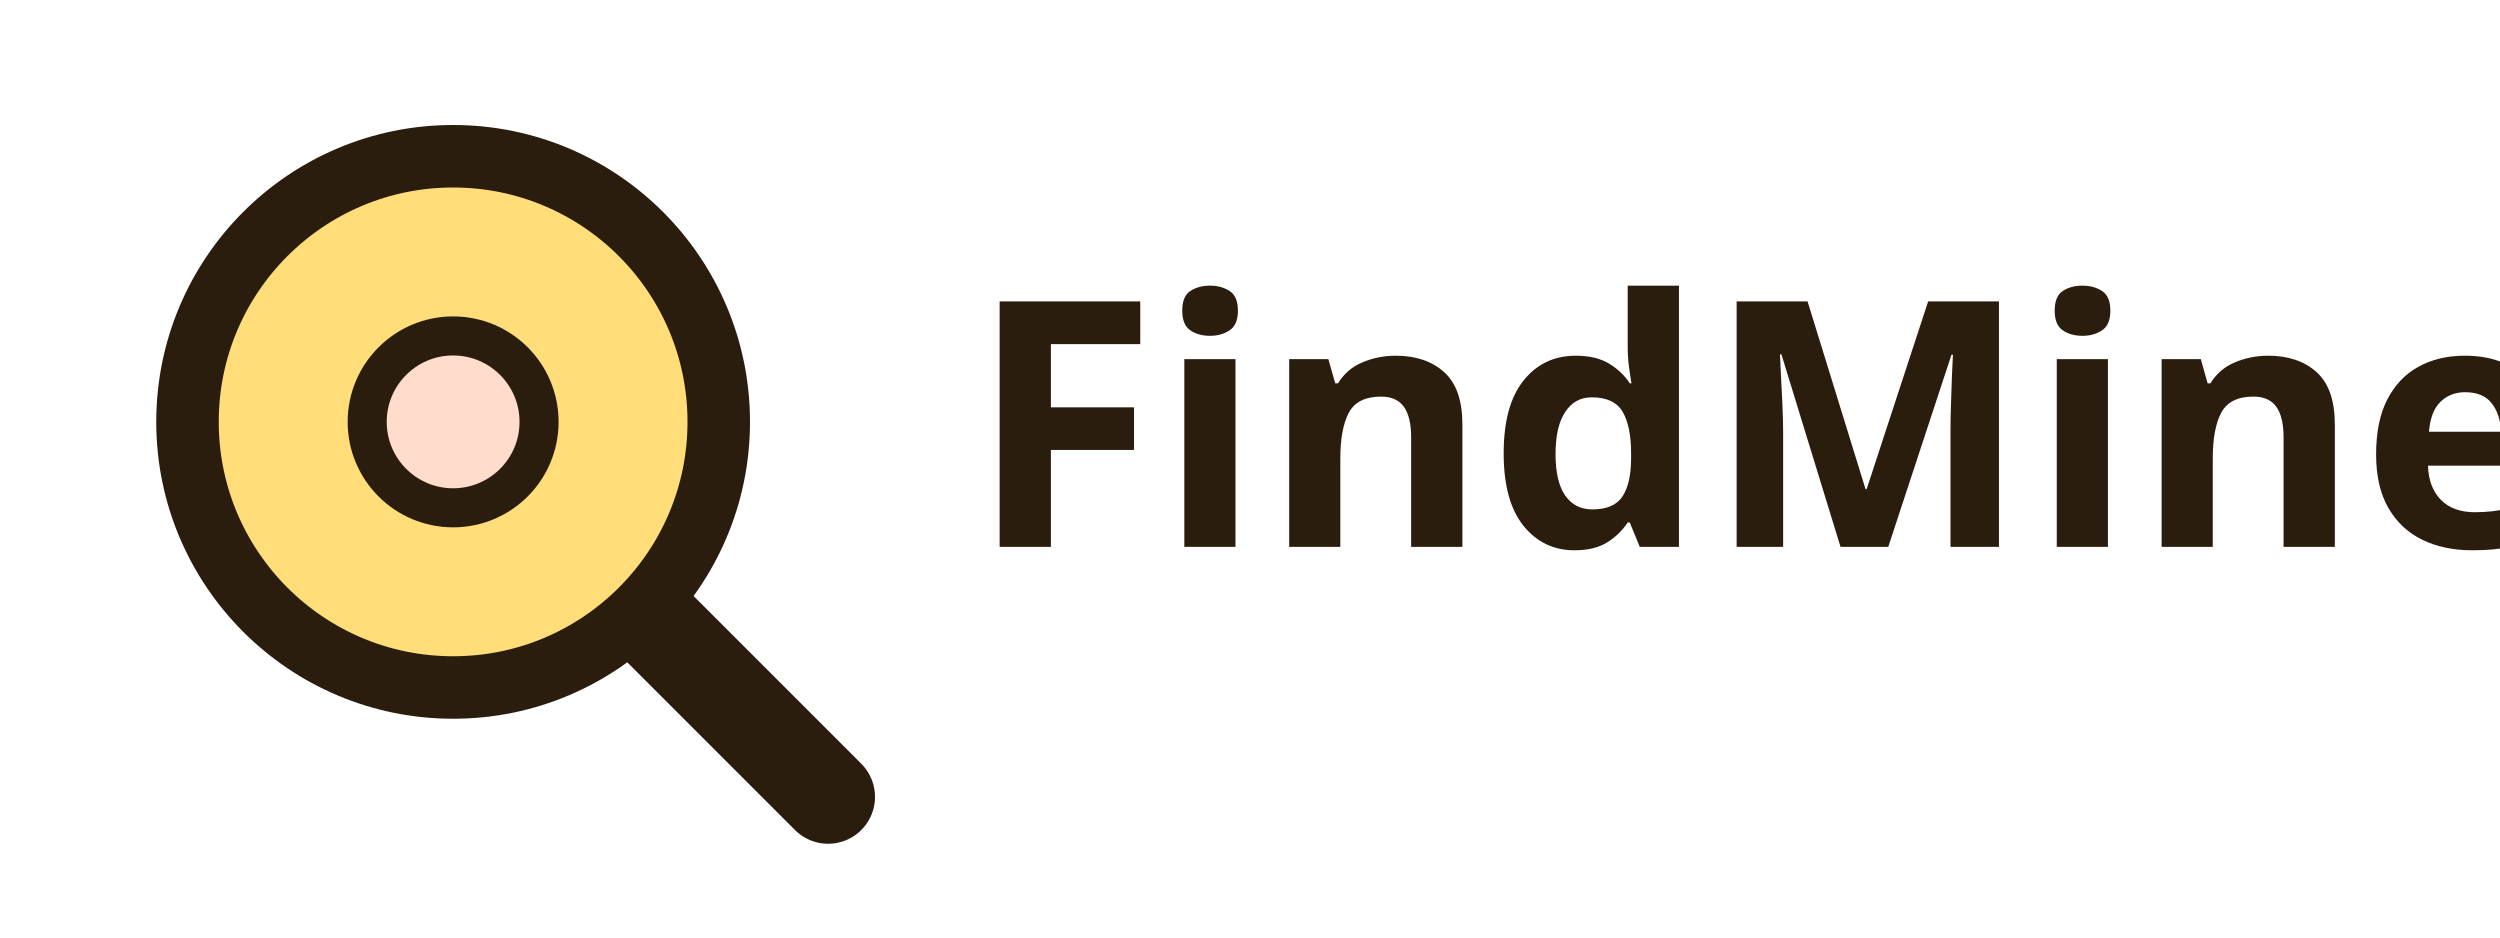
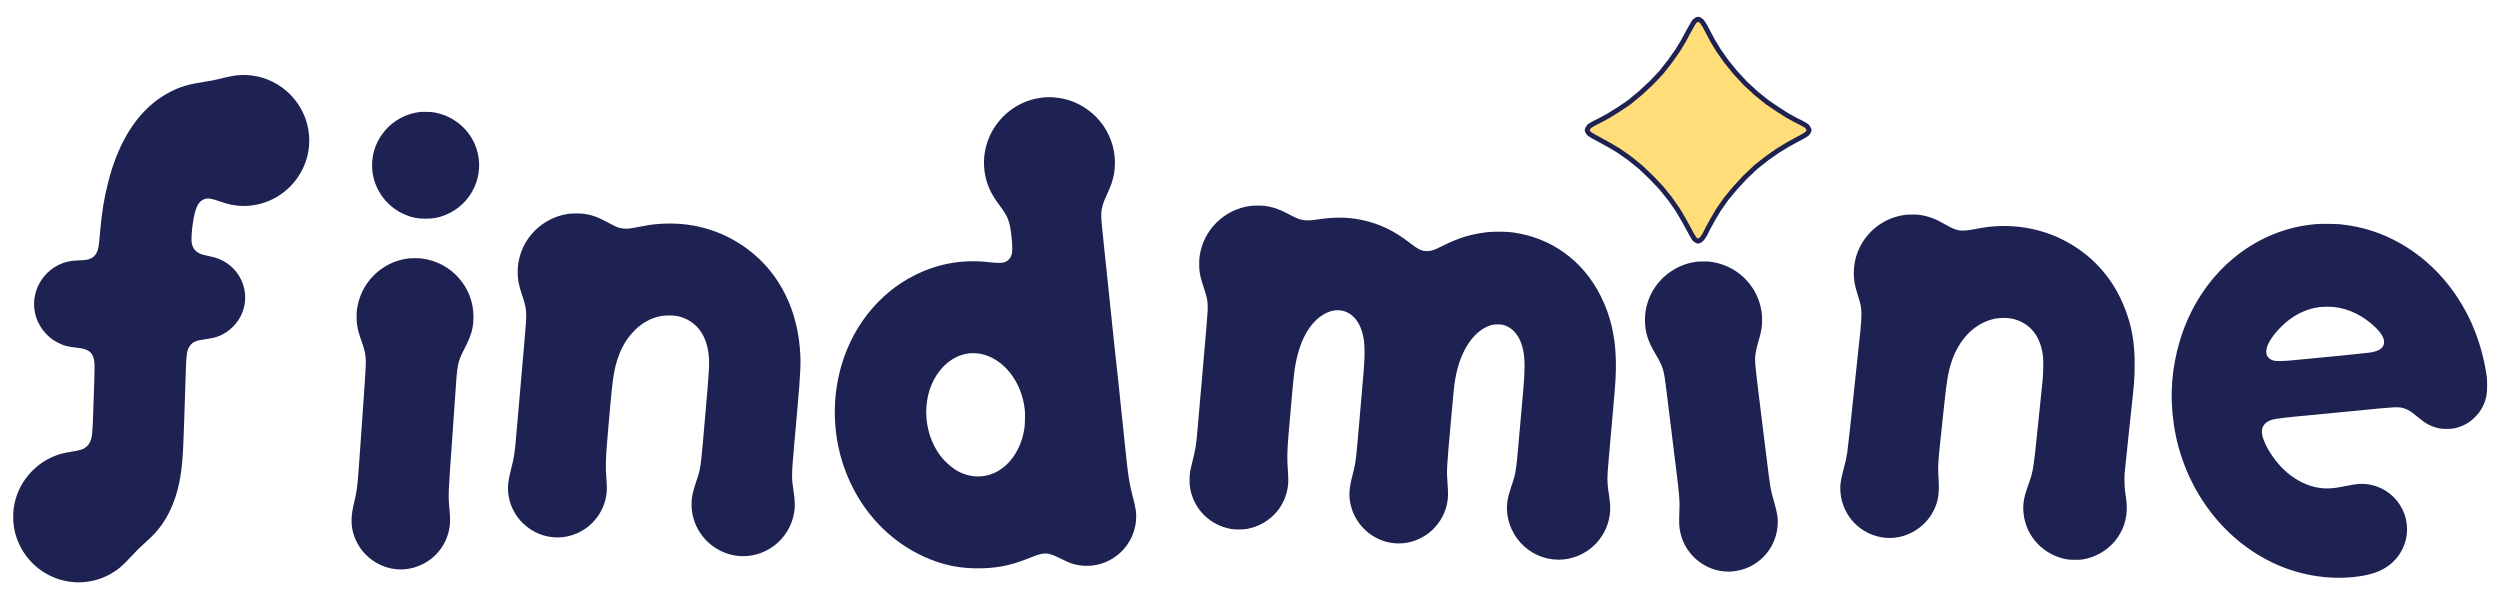
- <svg xmlns="http://www.w3.org/2000/svg" viewBox="0 0 320 120" role="img" aria-label="FindMine">
-   <circle cx="58" cy="54" r="34" fill="#FFDE7A" stroke="#2B1D0E" stroke-width="8" />
-   <circle cx="58" cy="54" r="11" fill="#FFDCCB" stroke="#2B1D0E" stroke-width="5" />
-   <line x1="84" y1="80" x2="106" y2="102" stroke="#2B1D0E" stroke-width="12" stroke-linecap="round" />
-   <text x="124" y="70" font-family="Atkinson Hyperlegible, Segoe UI, sans-serif" font-size="44" font-weight="700" fill="#2B1D0E">FindMine</text>
+ <svg xmlns="http://www.w3.org/2000/svg" viewBox="0 -228 9219 2195" role="img" aria-label="FindMine">
+   <g transform="translate(0,1967) scale(0.1,-0.1)">
+     <path fill="#1E2252" d="M8817 19180 c-178 -14 -359 -48 -671 -126 -227 -57 -347 -81 -631 -124 -547 -83 -864 -177 -1225 -361 -1111 -565 -1893 -1708 -2310 -3372 -143 -569 -225 -1074 -285 -1757 -52 -596 -64 -672 -131 -808 -68 -139 -187 -226 -351 -258 -43 -8 -172 -19 -288 -24 -115 -6 -244 -15 -285 -21 -914 -131 -1538 -1015 -1351 -1914 96 -459 409 -875 821 -1089 241 -125 378 -161 785 -206 412 -46 565 -200 591 -595 8 -127 -23 -1180 -66 -2245 -20 -475 -67 -649 -216 -787 -115 -107 -216 -143 -559 -198 -330 -53 -508 -103 -731 -204 -705 -318 -1228 -970 -1379 -1716 -38 -188 -47 -286 -47 -485 0 -349 62 -648 199 -960 577 -1308 2129 -1839 3374 -1154 272 150 451 300 769 644 232 252 289 308 575 566 267 242 404 393 571 629 322 455 556 1057 668 1715 72 427 103 802 131 1625 8 242 24 699 35 1015 11 316 24 739 30 940 27 966 44 1110 151 1269 105 158 233 216 571 260 362 47 547 109 778 258 360 234 608 609 680 1028 102 598 -166 1205 -680 1538 -178 115 -337 178 -580 231 -91 20 -203 46 -250 57 -245 59 -389 198 -436 419 -43 201 31 873 133 1210 74 247 183 382 346 432 128 39 252 18 571 -96 514 -184 963 -210 1457 -86 906 228 1614 984 1784 1904 210 1137 -424 2264 -1513 2690 -315 123 -702 182 -1035 156z M38524 18360 c-1429 -111 -2458 -1443 -2199 -2846 73 -393 223 -718 513 -1106 337 -452 391 -587 458 -1148 33 -284 42 -548 20 -650 -39 -185 -145 -299 -316 -341 -79 -20 -302 -16 -505 9 -968 120 -1889 -39 -2765 -477 -1355 -678 -2367 -1976 -2760 -3541 -187 -747 -233 -1498 -139 -2280 83 -701 311 -1430 646 -2070 667 -1277 1780 -2244 3083 -2680 466 -156 894 -228 1400 -237 737 -13 1290 92 2004 381 561 228 647 225 1161 -29 148 -74 312 -148 363 -165 1124 -376 2294 388 2403 1570 24 262 -2 447 -131 935 -115 438 -162 737 -250 1605 -11 113 -43 411 -70 663 -28 251 -82 769 -120 1150 -73 720 -136 1311 -195 1822 -19 165 -75 696 -125 1180 -50 484 -109 1049 -130 1255 -229 2152 -260 2465 -260 2620 0 275 45 445 217 815 141 303 205 488 248 719 210 1137 -424 2264 -1513 2690 -316 124 -702 182 -1038 156z m-2354 -9460 c842 -171 1511 -1025 1621 -2069 15 -147 6 -540 -15 -681 -129 -834 -614 -1487 -1264 -1700 -365 -119 -771 -86 -1126 92 -301 151 -611 437 -808 743 -637 988 -543 2376 211 3148 267 273 585 439 933 486 110 15 327 6 448 -19z M15476 17820 c-1003 -126 -1756 -969 -1756 -1965 0 -800 495 -1529 1242 -1831 263 -105 436 -138 733 -138 297 0 470 33 733 138 969 391 1469 1465 1141 2450 -231 692 -819 1196 -1556 1331 -102 19 -432 28 -537 15z M46125 14359 c-981 -124 -1763 -898 -1890 -1872 -19 -151 -19 -393 0 -544 22 -168 53 -286 154 -596 174 -531 176 -565 96 -1492 -25 -280 -58 -674 -75 -875 -17 -201 -48 -563 -70 -805 -54 -602 -133 -1505 -170 -1945 -58 -690 -79 -830 -190 -1265 -98 -387 -114 -487 -114 -720 1 -149 5 -215 22 -305 142 -777 726 -1354 1512 -1497 132 -23 438 -23 570 0 786 143 1377 728 1511 1497 32 185 35 364 9 689 -31 391 -25 693 24 1271 126 1492 187 2137 227 2415 136 937 470 1619 967 1975 612 437 1264 207 1506 -532 77 -235 106 -458 106 -813 0 -315 -29 -694 -175 -2330 -25 -275 -63 -707 -85 -960 -63 -720 -75 -797 -186 -1232 -127 -498 -142 -748 -68 -1082 185 -828 933 -1431 1774 -1431 841 0 1590 604 1774 1431 51 232 56 389 25 788 -37 462 -33 535 126 2311 104 1165 114 1261 160 1535 176 1044 690 1809 1341 1991 91 26 305 30 400 9 315 -70 566 -322 697 -700 134 -389 149 -799 62 -1780 -14 -154 -50 -563 -80 -910 -191 -2178 -168 -2013 -355 -2575 -145 -435 -183 -684 -149 -988 126 -1132 1198 -1910 2298 -1666 903 201 1535 1018 1498 1939 -4 83 -18 227 -32 320 -49 324 -56 381 -65 528 -11 189 -1 394 50 957 22 245 51 578 65 740 14 162 50 567 80 900 103 1136 121 1441 112 1905 -18 902 -197 1667 -561 2393 -657 1310 -1824 2150 -3256 2344 -221 30 -714 32 -940 5 -609 -75 -1028 -204 -1625 -500 -326 -162 -402 -189 -550 -195 -220 -9 -325 39 -675 308 -588 452 -1121 706 -1769 840 -518 108 -987 112 -1646 15 -469 -69 -607 -41 -1085 220 -287 157 -566 249 -860 285 -100 12 -395 11 -495 -1z M20995 14069 c-832 -105 -1539 -686 -1799 -1479 -76 -234 -106 -423 -106 -675 1 -282 33 -453 156 -825 188 -568 191 -615 100 -1645 -30 -346 -67 -767 -81 -935 -14 -168 -43 -503 -65 -745 -64 -718 -117 -1323 -155 -1775 -63 -757 -81 -875 -195 -1326 -108 -425 -134 -627 -111 -869 112 -1178 1290 -1945 2403 -1564 598 204 1054 714 1192 1330 51 232 56 387 25 775 -30 370 -23 697 25 1269 153 1817 197 2251 262 2605 124 670 377 1188 770 1570 281 273 573 433 936 512 140 30 486 33 618 5 645 -138 1059 -626 1154 -1362 47 -365 42 -463 -124 -2380 -166 -1916 -158 -1859 -325 -2360 -134 -403 -162 -530 -172 -775 -33 -833 492 -1598 1287 -1874 1151 -401 2379 391 2511 1619 16 149 6 380 -26 590 -90 598 -90 632 5 1711 33 379 88 995 121 1369 128 1459 140 1750 93 2295 -138 1612 -895 2956 -2129 3777 -1000 666 -2165 920 -3416 748 -63 -9 -236 -41 -384 -70 -149 -30 -304 -57 -345 -60 -41 -4 -86 -8 -101 -10 -41 -5 -199 13 -263 30 -103 27 -206 73 -401 180 -411 225 -635 305 -965 345 -100 12 -395 11 -495 -1z M70265 14029 c-1089 -137 -1905 -1055 -1905 -2144 0 -265 36 -467 144 -804 185 -575 185 -583 -4 -2301 -33 -300 -91 -853 -130 -1230 -91 -890 -225 -2120 -250 -2282 -30 -198 -55 -313 -130 -593 -116 -437 -143 -634 -122 -880 76 -885 753 -1579 1634 -1674 746 -81 1496 347 1822 1039 166 354 198 621 155 1280 -20 315 -8 499 105 1551 36 332 86 800 111 1039 89 853 144 1187 255 1535 283 887 881 1487 1632 1637 163 32 455 32 608 -1 667 -144 1079 -658 1151 -1435 16 -173 6 -601 -21 -871 -11 -115 -58 -574 -105 -1020 -46 -445 -94 -902 -105 -1015 -106 -1054 -144 -1297 -250 -1605 -27 -77 -78 -225 -114 -330 -122 -355 -158 -617 -125 -913 95 -865 750 -1548 1626 -1693 102 -18 444 -18 546 0 982 163 1672 996 1633 1971 -5 141 -17 241 -62 550 -21 146 -29 494 -15 665 6 77 27 282 46 455 19 173 53 493 75 710 22 217 70 667 106 1000 129 1197 134 1265 141 1736 13 897 -103 1552 -407 2288 -442 1070 -1219 1905 -2255 2423 -851 426 -1866 588 -2837 453 -76 -11 -245 -39 -375 -64 -561 -106 -665 -89 -1148 189 -351 201 -614 295 -945 335 -100 12 -385 11 -485 -1z M85450 13689 c-2334 -170 -4326 -1857 -5059 -4284 -311 -1028 -385 -2034 -230 -3100 347 -2385 1890 -4417 3993 -5257 984 -393 2089 -505 3071 -312 652 129 1109 450 1363 960 486 971 -82 2142 -1151 2373 -283 61 -501 50 -972 -49 -457 -96 -729 -106 -1060 -39 -427 88 -877 341 -1230 694 -356 356 -679 880 -750 1217 -62 294 65 494 367 582 154 44 505 85 1613 186 303 28 928 88 1390 135 1588 159 1651 163 1865 93 154 -50 248 -109 482 -305 307 -257 497 -359 789 -425 151 -34 437 -34 588 0 298 67 539 199 752 411 223 224 366 498 425 816 23 123 27 523 6 675 -107 777 -345 1558 -682 2230 -574 1145 -1432 2069 -2479 2670 -707 406 -1437 639 -2251 720 -144 15 -687 21 -840 9z m618 -3060 c552 -59 1089 -324 1531 -754 278 -271 375 -499 287 -674 -69 -136 -221 -211 -516 -255 -158 -24 -1564 -165 -2250 -226 -190 -17 -457 -42 -595 -57 -291 -30 -577 -36 -665 -14 -468 117 -358 635 269 1261 400 399 888 649 1396 714 134 17 411 20 543 5z M15055 12419 c-995 -125 -1774 -909 -1895 -1909 -14 -120 -12 -386 4 -510 29 -212 56 -310 206 -743 126 -367 141 -538 96 -1172 -14 -203 -35 -516 -46 -695 -11 -179 -45 -667 -75 -1085 -30 -418 -73 -1019 -95 -1335 -46 -662 -63 -860 -91 -1055 -18 -131 -32 -195 -123 -595 -121 -527 -92 -912 100 -1320 326 -692 1076 -1120 1822 -1039 785 85 1425 654 1596 1420 54 241 57 434 15 864 -42 426 -38 520 111 2590 38 534 85 1215 105 1515 76 1185 88 1244 340 1735 258 502 335 774 335 1185 0 1098 -820 2017 -1920 2150 -100 12 -385 11 -485 -1z M62565 12299 c-832 -105 -1539 -686 -1799 -1479 -76 -232 -106 -423 -106 -670 0 -447 105 -780 400 -1274 266 -446 304 -573 390 -1316 36 -310 87 -724 345 -2795 138 -1111 151 -1269 135 -1645 -19 -439 -12 -602 36 -819 199 -894 1056 -1518 1952 -1420 881 95 1558 789 1634 1674 22 257 -8 460 -132 895 -133 461 -132 460 -275 1605 -58 468 -153 1228 -210 1690 -122 974 -189 1550 -206 1755 -23 287 1 472 110 843 114 385 140 539 141 802 0 252 -30 441 -106 675 -262 800 -971 1378 -1814 1480 -100 12 -395 11 -495 -1z" />
+   </g>
+   <path fill="#FFDE7A" stroke="#1E2252" stroke-width="36" stroke-linejoin="round" paint-order="stroke" d="M6662 252 L6657 259 L6642 268 L6618 281 L6587 298 L6551 320 L6511 348 L6469 381 L6429 419 L6392 459 L6358 500 L6330 540 L6308 577 L6291 608 L6279 632 L6269 647 L6262 652 L6255 647 L6246 632 L6233 608 L6216 577 L6194 540 L6166 500 L6133 459 L6095 419 L6055 381 L6014 348 L5974 320 L5937 298 L5906 281 L5882 268 L5867 259 L5862 252 L5867 244 L5882 235 L5906 223 L5937 206 L5974 183 L6014 156 L6055 122 L6095 85 L6133 45 L6166 3 L6194 -37 L6216 -73 L6233 -105 L6246 -128 L6255 -143 L6262 -148 L6269 -143 L6279 -128 L6291 -105 L6308 -73 L6330 -37 L6358 3 L6392 45 L6429 85 L6469 122 L6511 156 L6551 183 L6587 206 L6618 223 L6642 235 L6657 244Z" />
</svg>
